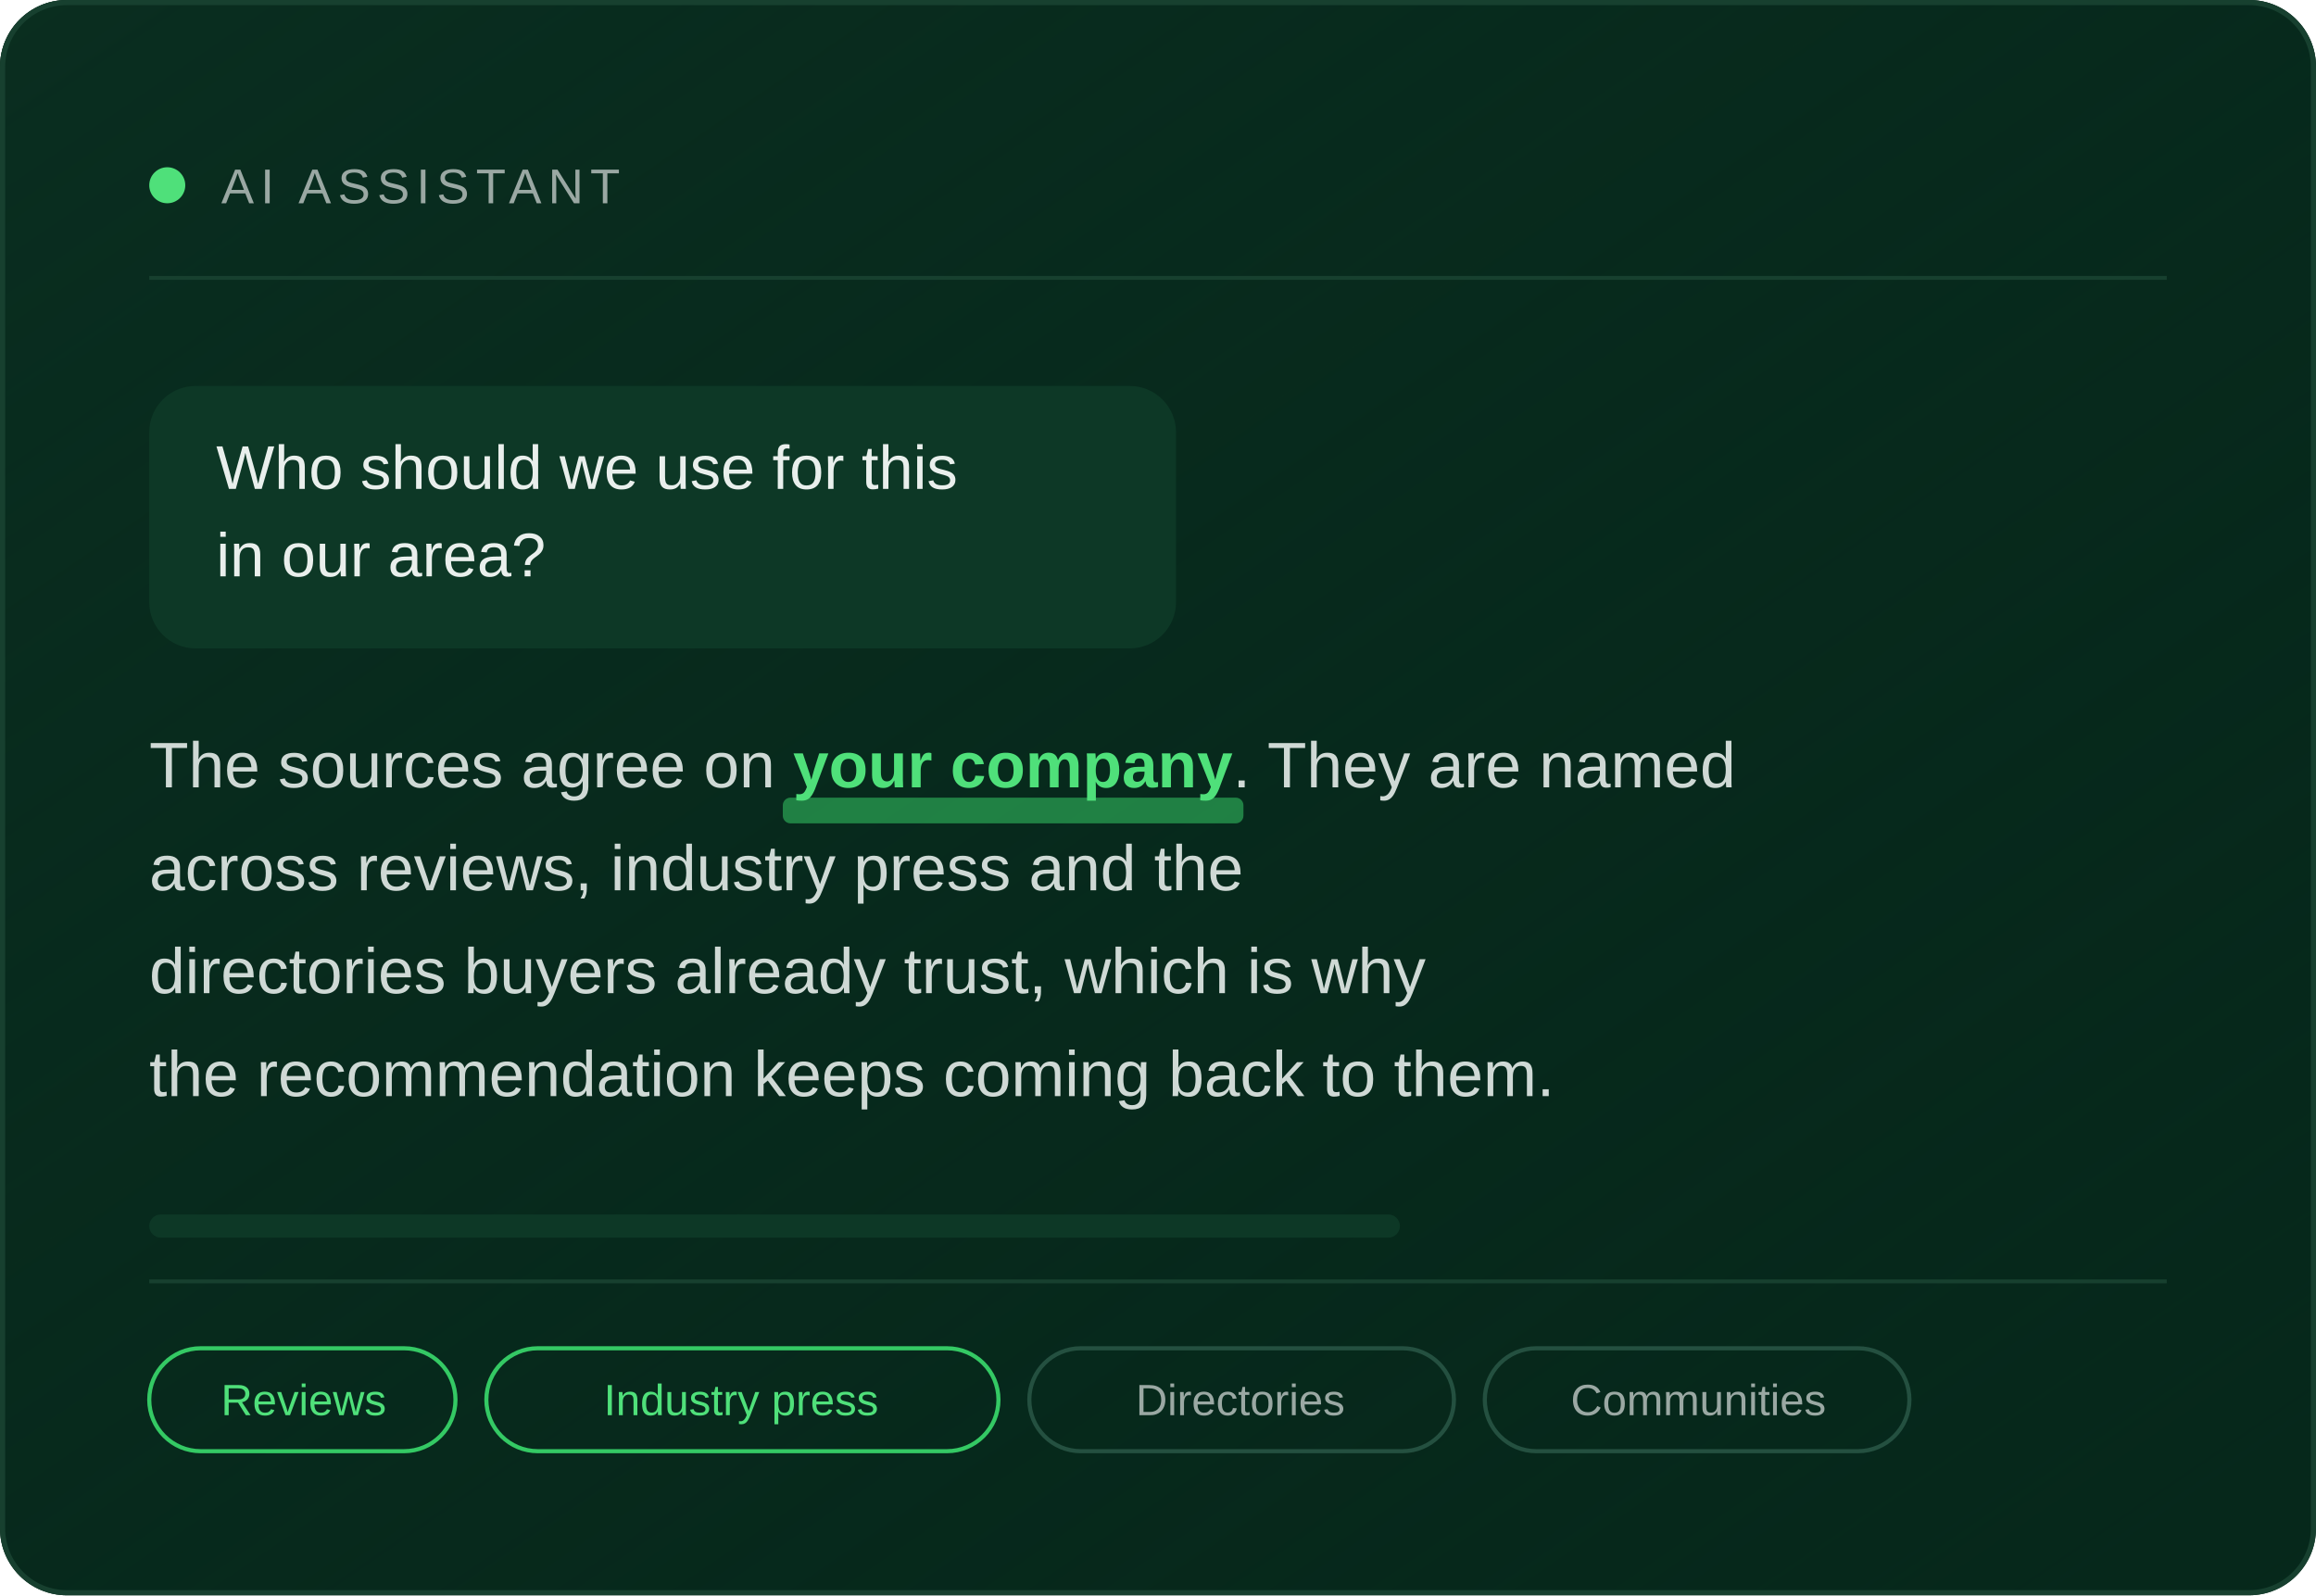
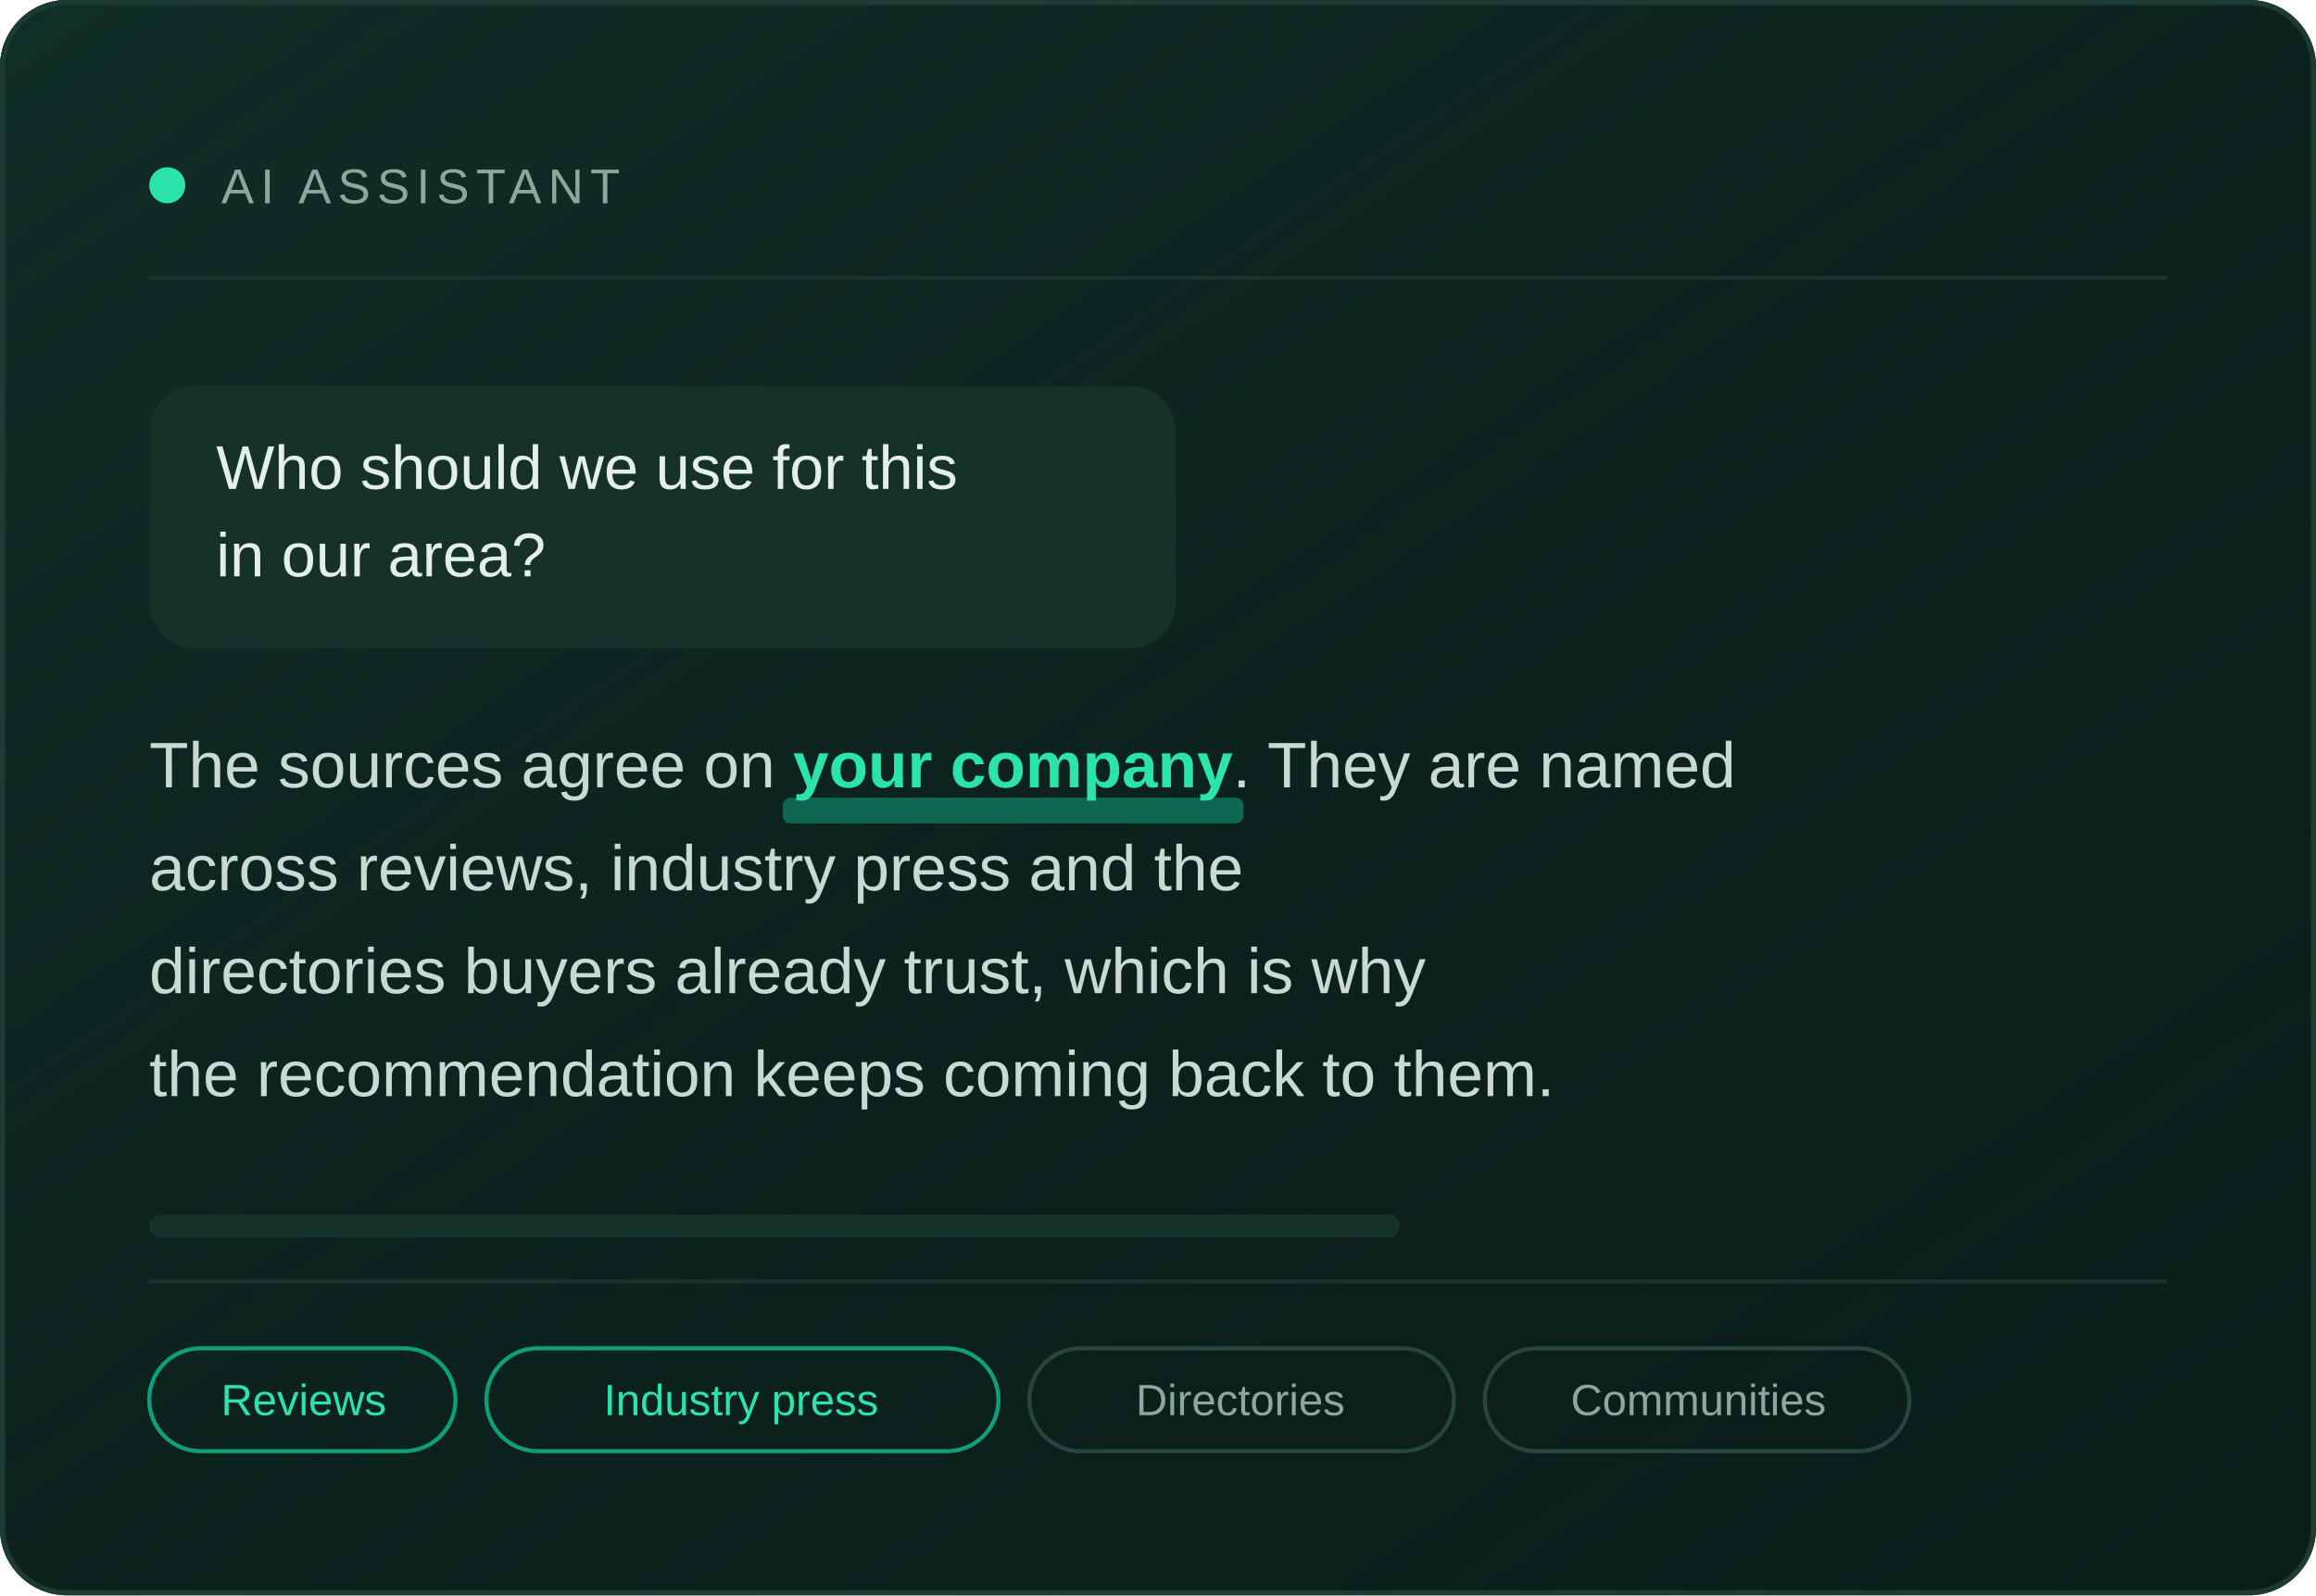
<svg xmlns="http://www.w3.org/2000/svg" viewBox="0 0 900 620" width="900" height="620" role="img" aria-label="An AI assistant naming a company as the recommendation, supported by independent sources">
  <defs>
    <linearGradient id="g" x1="0" y1="0" x2="1" y2="1">
-       <stop offset="0%" stop-color="#0A2E20" stop-opacity="0.9" />
-       <stop offset="100%" stop-color="#06281B" stop-opacity="0" />
+       <stop offset="0%" stop-color="#123029" stop-opacity="0.9" />
+       <stop offset="100%" stop-color="#0B1E1A" stop-opacity="0" />
    </linearGradient>
  </defs>
-   <rect width="900" height="620" rx="26" fill="#06281B" />
+   <rect width="900" height="620" rx="26" fill="#0B1E1A" />
  <rect width="900" height="620" rx="26" fill="url(#g)" />
-   <rect x="1" y="1" width="898" height="618" rx="25" fill="none" stroke="#17402F" stroke-width="2" />
-   <circle cx="65" cy="72" r="7" fill="#4FE07A" />
-   <text x="86" y="79" font-family="Arial, Helvetica, sans-serif" font-size="19" letter-spacing="2.6" fill="#9AA8A3">AI ASSISTANT</text>
-   <path d="M58 108H842" stroke="#17402F" stroke-width="1.5" />
-   <rect x="58" y="150" width="399" height="102" rx="18" fill="#0D3826" />
-   <text x="84" y="190" font-family="Arial, Helvetica, sans-serif" font-size="24" fill="#E9EFEC">Who should we use for this</text>
-   <text x="84" y="224" font-family="Arial, Helvetica, sans-serif" font-size="24" fill="#E9EFEC">in our area?</text>
-   <rect x="304.2" y="310" width="179.0" height="10" rx="3" fill="#34C964" opacity="0.55" />
-   <text x="58" y="306" font-family="Arial, Helvetica, sans-serif" font-size="25" fill="#CFD9D5">The sources agree on <tspan fill="#4FE07A" font-weight="bold">your company</tspan>. They are named</text>
-   <text x="58" y="346" font-family="Arial, Helvetica, sans-serif" font-size="25" fill="#CFD9D5">across reviews, industry press and the</text>
-   <text x="58" y="386" font-family="Arial, Helvetica, sans-serif" font-size="25" fill="#CFD9D5">directories buyers already trust, which is why</text>
-   <text x="58" y="426" font-family="Arial, Helvetica, sans-serif" font-size="25" fill="#CFD9D5">the recommendation keeps coming back to them.</text>
-   <rect x="58" y="472" width="486" height="9" rx="4.5" fill="#0D3826" />
-   <path d="M58 498H842" stroke="#17402F" stroke-width="1.5" />
-   <rect x="58" y="524" width="119" height="40" rx="20" fill="none" stroke="#34C964" stroke-width="1.6" />
-   <text x="118" y="550" text-anchor="middle" font-family="Arial, Helvetica, sans-serif" font-size="17" fill="#4FE07A">Reviews</text>
-   <rect x="189" y="524" width="199" height="40" rx="20" fill="none" stroke="#34C964" stroke-width="1.6" />
-   <text x="288" y="550" text-anchor="middle" font-family="Arial, Helvetica, sans-serif" font-size="17" fill="#4FE07A">Industry press</text>
-   <rect x="400" y="524" width="165" height="40" rx="20" fill="none" stroke="#245040" stroke-width="1.6" />
-   <text x="482" y="550" text-anchor="middle" font-family="Arial, Helvetica, sans-serif" font-size="17" fill="#9AA8A3">Directories</text>
-   <rect x="577" y="524" width="165" height="40" rx="20" fill="none" stroke="#245040" stroke-width="1.6" />
-   <text x="660" y="550" text-anchor="middle" font-family="Arial, Helvetica, sans-serif" font-size="17" fill="#9AA8A3">Communities</text>
+   <rect x="1" y="1" width="898" height="618" rx="25" fill="none" stroke="#1E3B33" stroke-width="2" />
+   <circle cx="65" cy="72" r="7" fill="#2BE4AC" />
+   <text x="86" y="79" font-family="Arial, Helvetica, sans-serif" font-size="19" letter-spacing="2.6" fill="#8DA79D">AI ASSISTANT</text>
+   <path d="M58 108H842" stroke="#1B332C" stroke-width="1.5" />
+   <rect x="58" y="150" width="399" height="102" rx="18" fill="#16302A" />
+   <text x="84" y="190" font-family="Arial, Helvetica, sans-serif" font-size="24" fill="#E4EFEA">Who should we use for this</text>
+   <text x="84" y="224" font-family="Arial, Helvetica, sans-serif" font-size="24" fill="#E4EFEA">in our area?</text>
+   <rect x="304.2" y="310" width="179.0" height="10" rx="3" fill="#0E9F78" opacity="0.55" />
+   <text x="58" y="306" font-family="Arial, Helvetica, sans-serif" font-size="25" fill="#C9DAD3">The sources agree on <tspan fill="#2BE4AC" font-weight="bold">your company</tspan>. They are named</text>
+   <text x="58" y="346" font-family="Arial, Helvetica, sans-serif" font-size="25" fill="#C9DAD3">across reviews, industry press and the</text>
+   <text x="58" y="386" font-family="Arial, Helvetica, sans-serif" font-size="25" fill="#C9DAD3">directories buyers already trust, which is why</text>
+   <text x="58" y="426" font-family="Arial, Helvetica, sans-serif" font-size="25" fill="#C9DAD3">the recommendation keeps coming back to them.</text>
+   <rect x="58" y="472" width="486" height="9" rx="4.5" fill="#16302A" />
+   <path d="M58 498H842" stroke="#1B332C" stroke-width="1.5" />
+   <rect x="58" y="524" width="119" height="40" rx="20" fill="none" stroke="#0E9F78" stroke-width="1.6" />
+   <text x="118" y="550" text-anchor="middle" font-family="Arial, Helvetica, sans-serif" font-size="17" fill="#2BE4AC">Reviews</text>
+   <rect x="189" y="524" width="199" height="40" rx="20" fill="none" stroke="#0E9F78" stroke-width="1.6" />
+   <text x="288" y="550" text-anchor="middle" font-family="Arial, Helvetica, sans-serif" font-size="17" fill="#2BE4AC">Industry press</text>
+   <rect x="400" y="524" width="165" height="40" rx="20" fill="none" stroke="#28453C" stroke-width="1.6" />
+   <text x="482" y="550" text-anchor="middle" font-family="Arial, Helvetica, sans-serif" font-size="17" fill="#8DA79D">Directories</text>
+   <rect x="577" y="524" width="165" height="40" rx="20" fill="none" stroke="#28453C" stroke-width="1.6" />
+   <text x="660" y="550" text-anchor="middle" font-family="Arial, Helvetica, sans-serif" font-size="17" fill="#8DA79D">Communities</text>
</svg>
